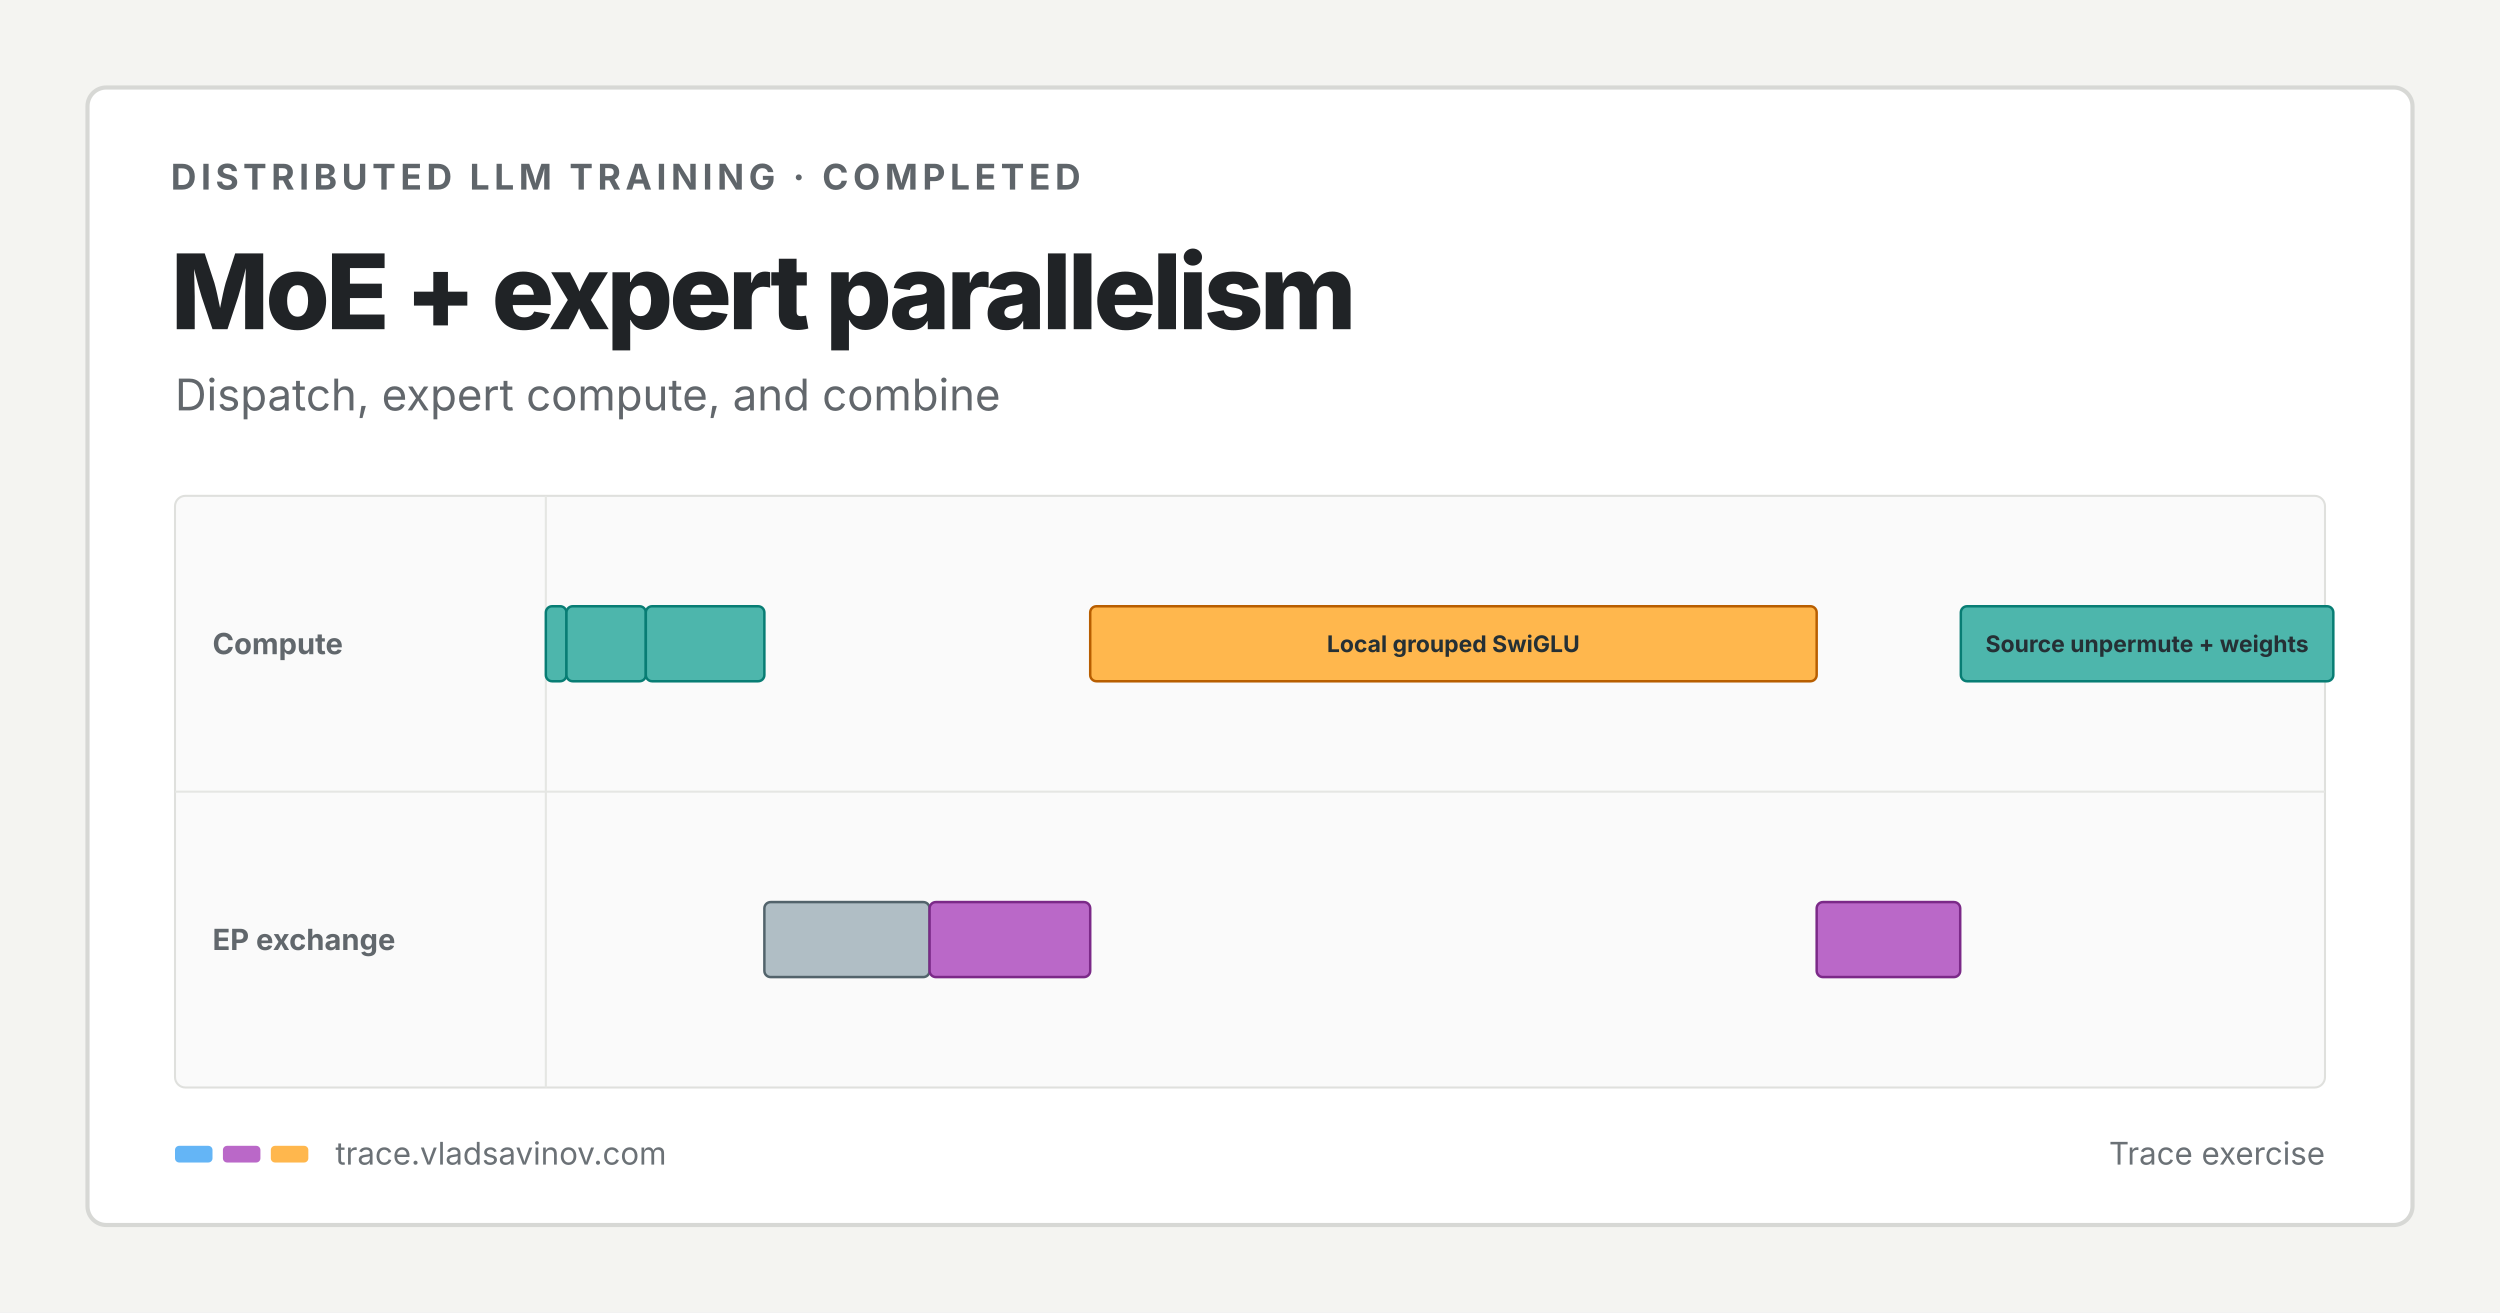
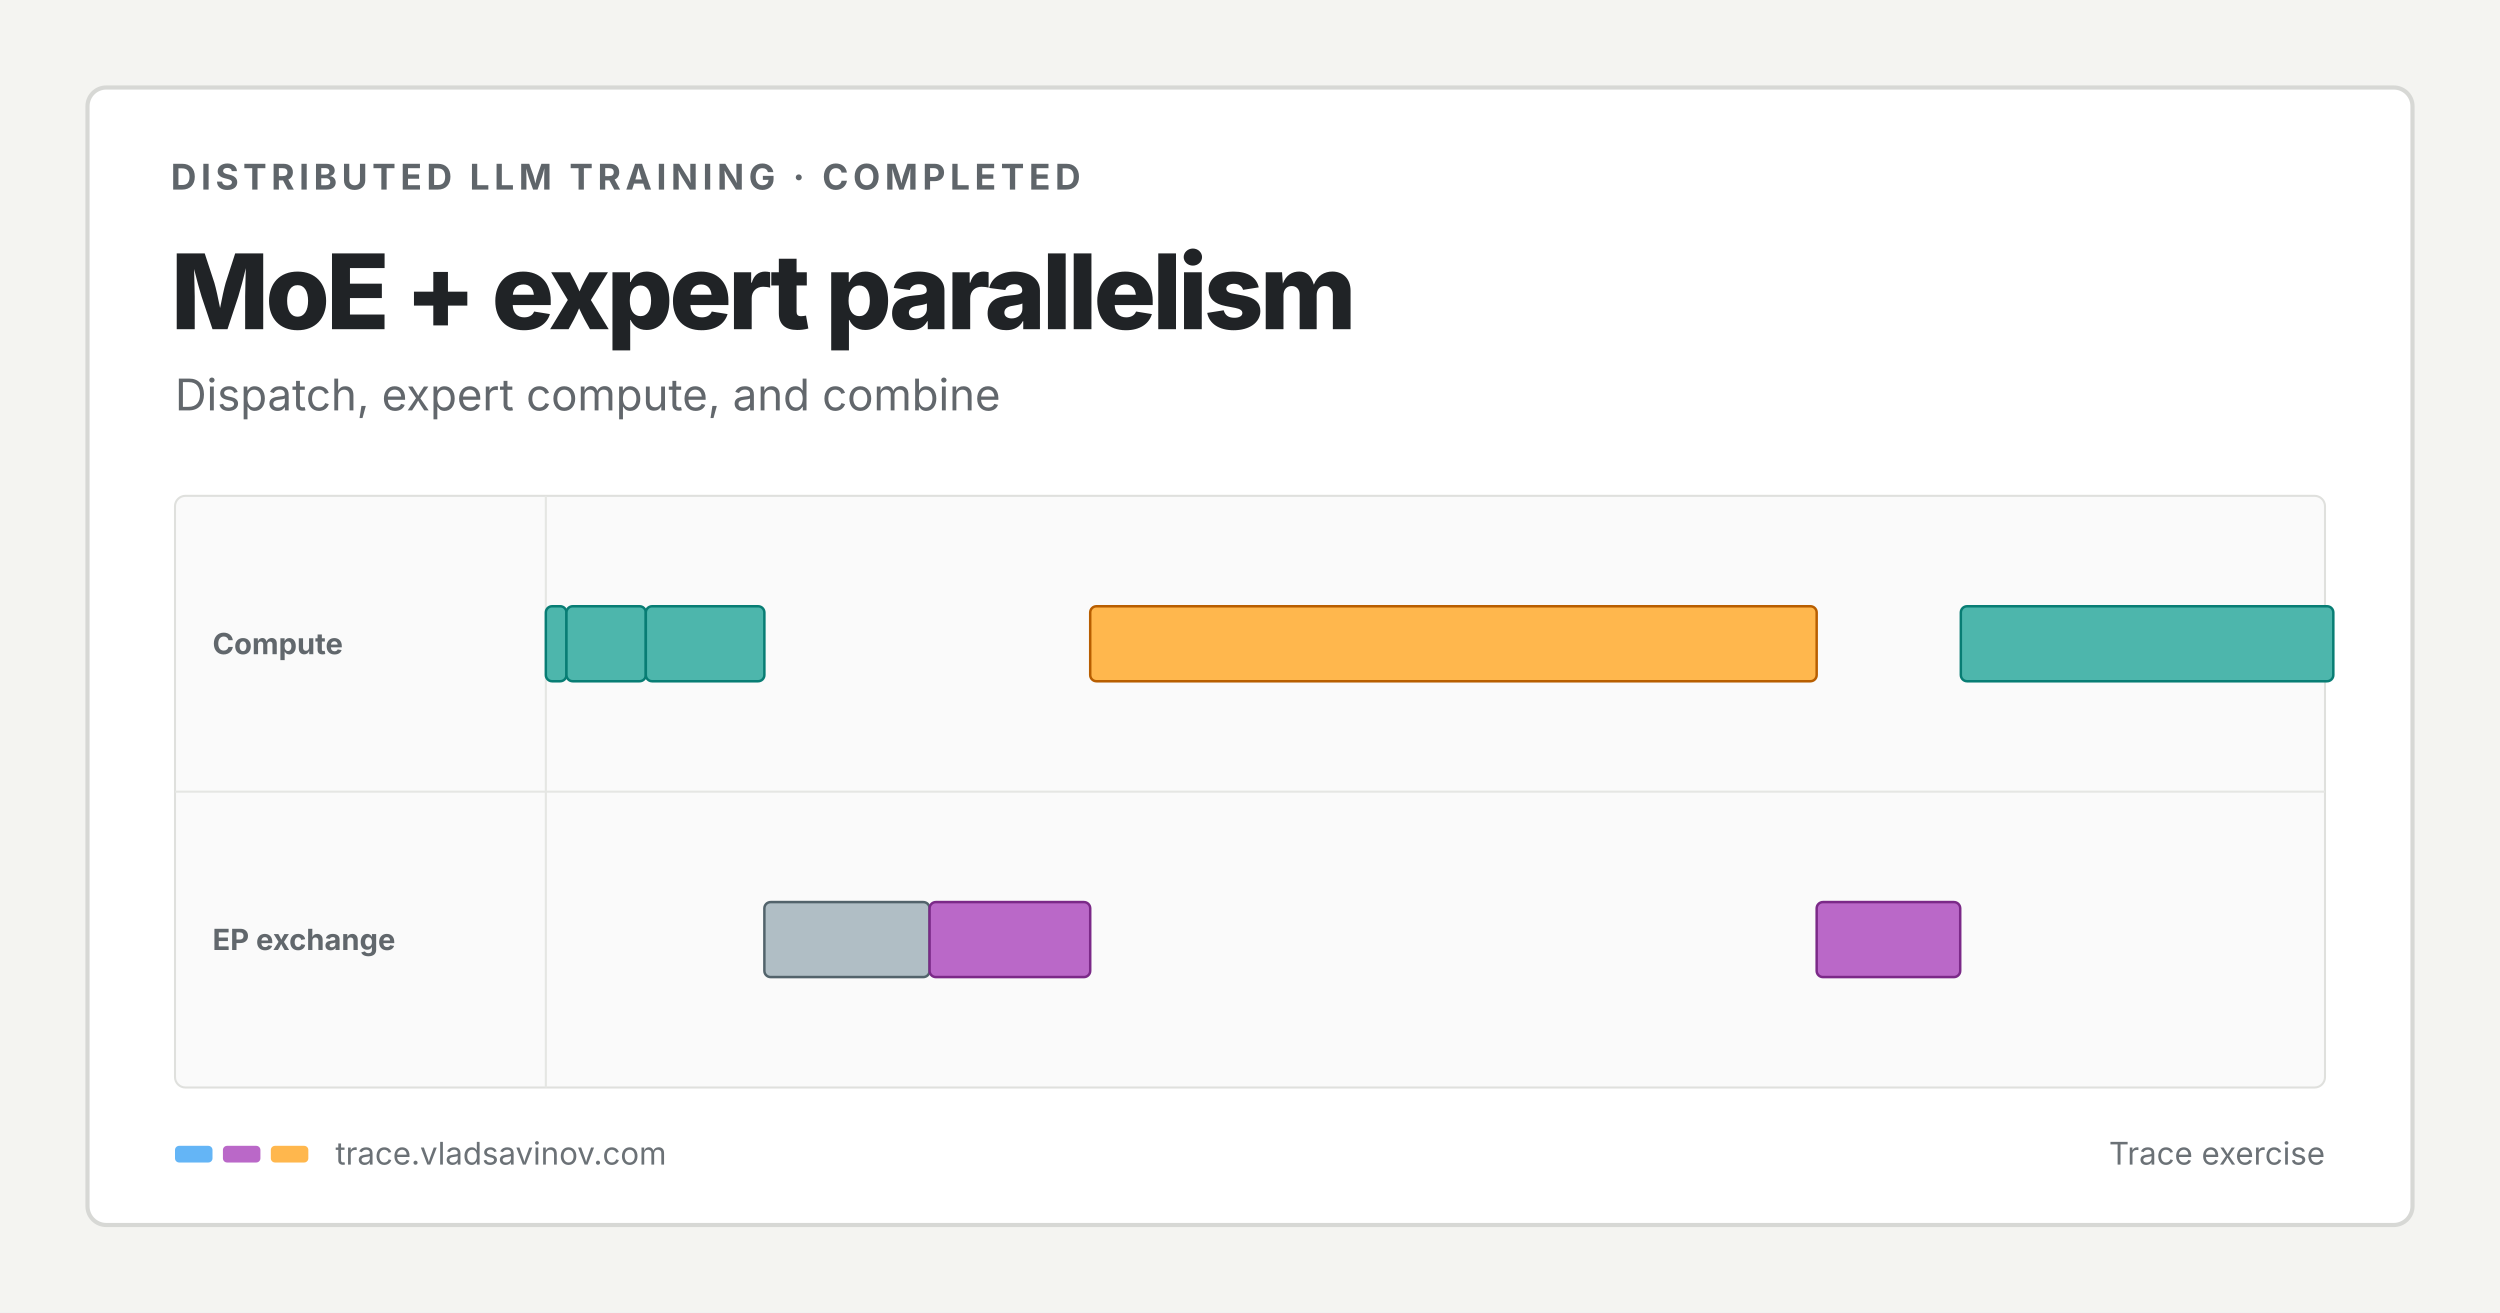
<svg xmlns="http://www.w3.org/2000/svg" width="1200" height="630" viewBox="0 0 1200 630" role="img" aria-labelledby="title desc">
-   <defs>
-     <clipPath id="block-0">
-       <rect x="262.0" y="291.0" width="9.9" height="36.0" rx="3" />
-     </clipPath>
-     <clipPath id="block-1">
-       <rect x="271.9" y="291.0" width="38.1" height="36.0" rx="3" />
-     </clipPath>
-     <clipPath id="block-2">
-       <rect x="310.0" y="291.0" width="56.9" height="36.0" rx="3" />
-     </clipPath>
-     <clipPath id="block-3">
-       <rect x="366.9" y="433.0" width="79.3" height="36.0" rx="3" />
-     </clipPath>
-     <clipPath id="block-4">
-       <rect x="446.2" y="433.0" width="77.1" height="36.0" rx="3" />
-     </clipPath>
-     <clipPath id="block-5">
-       <rect x="523.3" y="291.0" width="348.7" height="36.0" rx="3" />
-     </clipPath>
-     <clipPath id="block-6">
-       <rect x="872.0" y="433.0" width="68.9" height="36.0" rx="3" />
-     </clipPath>
-     <clipPath id="block-7">
-       <rect x="941.2" y="291.0" width="178.8" height="36.0" rx="3" />
-     </clipPath>
-   </defs>
  <rect width="1200" height="630" fill="#f4f4f1" />
  <rect x="42" y="42" width="1116" height="546" rx="9" fill="#fff" stroke="#d7d8d5" stroke-width="2" />
  <g font-family="Inter, Arial, sans-serif">
    <text x="82" y="91" fill="#5f656a" font-size="17" font-weight="700" letter-spacing="2.2">DISTRIBUTED LLM TRAINING · COMPLETED</text>
    <text x="82" y="158" fill="#202326" font-size="50" font-weight="760" letter-spacing="-1.8">MoE + expert parallelism</text>
    <text x="84" y="197" fill="#62676c" font-size="21">Dispatch, expert compute, and combine</text>
    <rect x="84" y="238" width="1032" height="284" rx="5" fill="#fafafa" stroke="#dfe0dd" />
    <g stroke="#e5e6e3" stroke-width="1">
      <line x1="262" y1="238" x2="262" y2="522" />
      <line x1="84" y1="380.0" x2="1116" y2="380.0" />
    </g>
    <g fill="#61676c" font-size="14" font-weight="650">
      <text x="102" y="314.0">Compute</text>
      <text x="102" y="456.0">EP exchange</text>
    </g>
    <g>
      <rect x="262.0" y="291.0" width="9.9" height="36.0" rx="3" fill="#4db6ac" stroke="#087d74" stroke-width="1.2" />
      <rect x="271.9" y="291.0" width="38.1" height="36.0" rx="3" fill="#4db6ac" stroke="#087d74" stroke-width="1.2" />
      <rect x="310.0" y="291.0" width="56.9" height="36.0" rx="3" fill="#4db6ac" stroke="#087d74" stroke-width="1.2" />
      <rect x="366.9" y="433.0" width="79.3" height="36.0" rx="3" fill="#b0bec5" stroke="#52636b" stroke-width="1.2" />
      <rect x="446.2" y="433.0" width="77.1" height="36.0" rx="3" fill="#ba68c8" stroke="#7b2988" stroke-width="1.2" />
      <rect x="523.3" y="291.0" width="348.7" height="36.0" rx="3" fill="#ffb74d" stroke="#b85e00" stroke-width="1.2" />
      <rect x="872.0" y="433.0" width="68.9" height="36.0" rx="3" fill="#ba68c8" stroke="#7b2988" stroke-width="1.2" />
      <rect x="941.2" y="291.0" width="178.8" height="36.0" rx="3" fill="#4db6ac" stroke="#087d74" stroke-width="1.2" />
    </g>
-     <g fill="#253035" font-size="11" font-weight="700">
-       <text x="697.6" y="313.0" text-anchor="middle" clip-path="url(#block-5)">Local grouped SwiGLU</text>
-       <text x="1030.6" y="313.0" text-anchor="middle" clip-path="url(#block-7)">Source unpermute + weights</text>
-     </g>
    <g transform="translate(84 550)">
      <rect width="18" height="8" rx="2" fill="#64b5f6" />
      <rect x="23" width="18" height="8" rx="2" fill="#ba68c8" />
      <rect x="46" width="18" height="8" rx="2" fill="#ffb74d" />
      <text x="77" y="9" fill="#6b7176" font-size="15">trace.vladsavinov.com</text>
      <text x="1032" y="9" text-anchor="end" fill="#6b7176" font-size="15">Trace exercise</text>
    </g>
  </g>
</svg>
